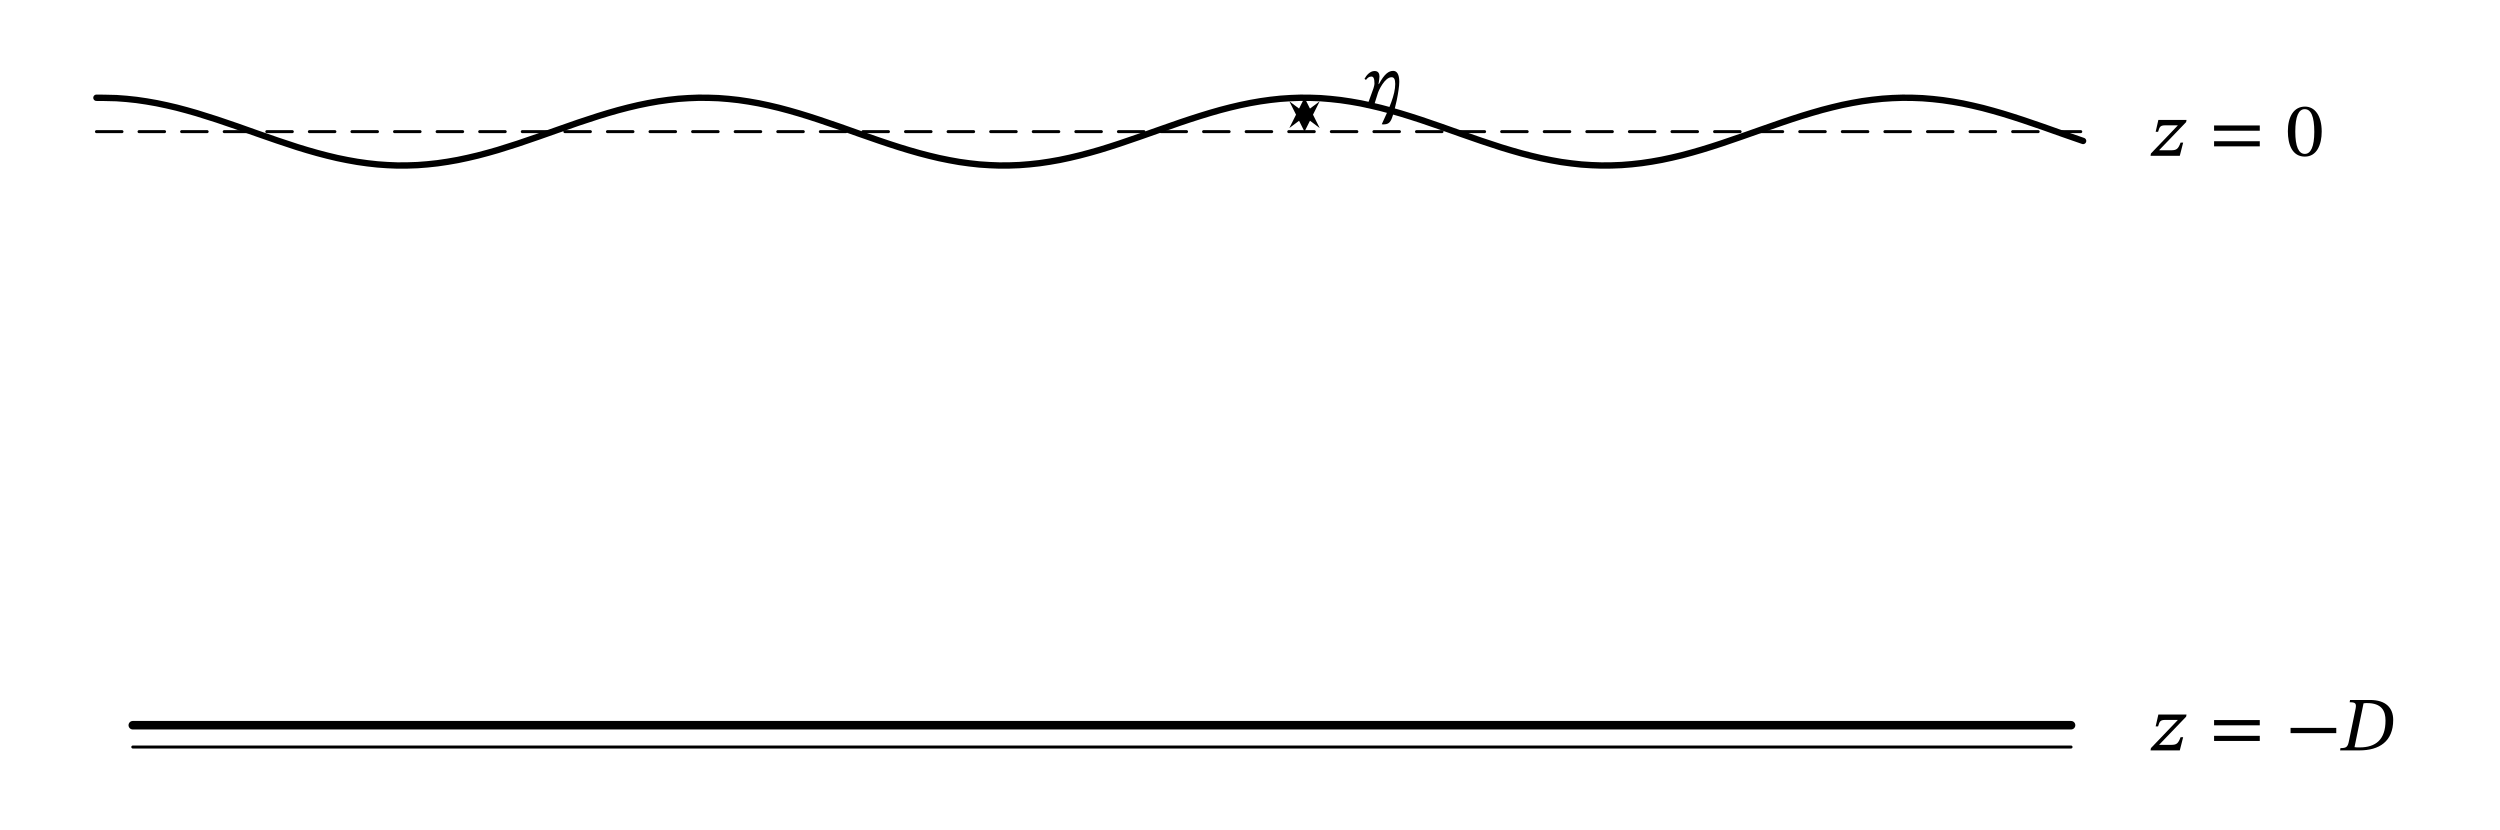
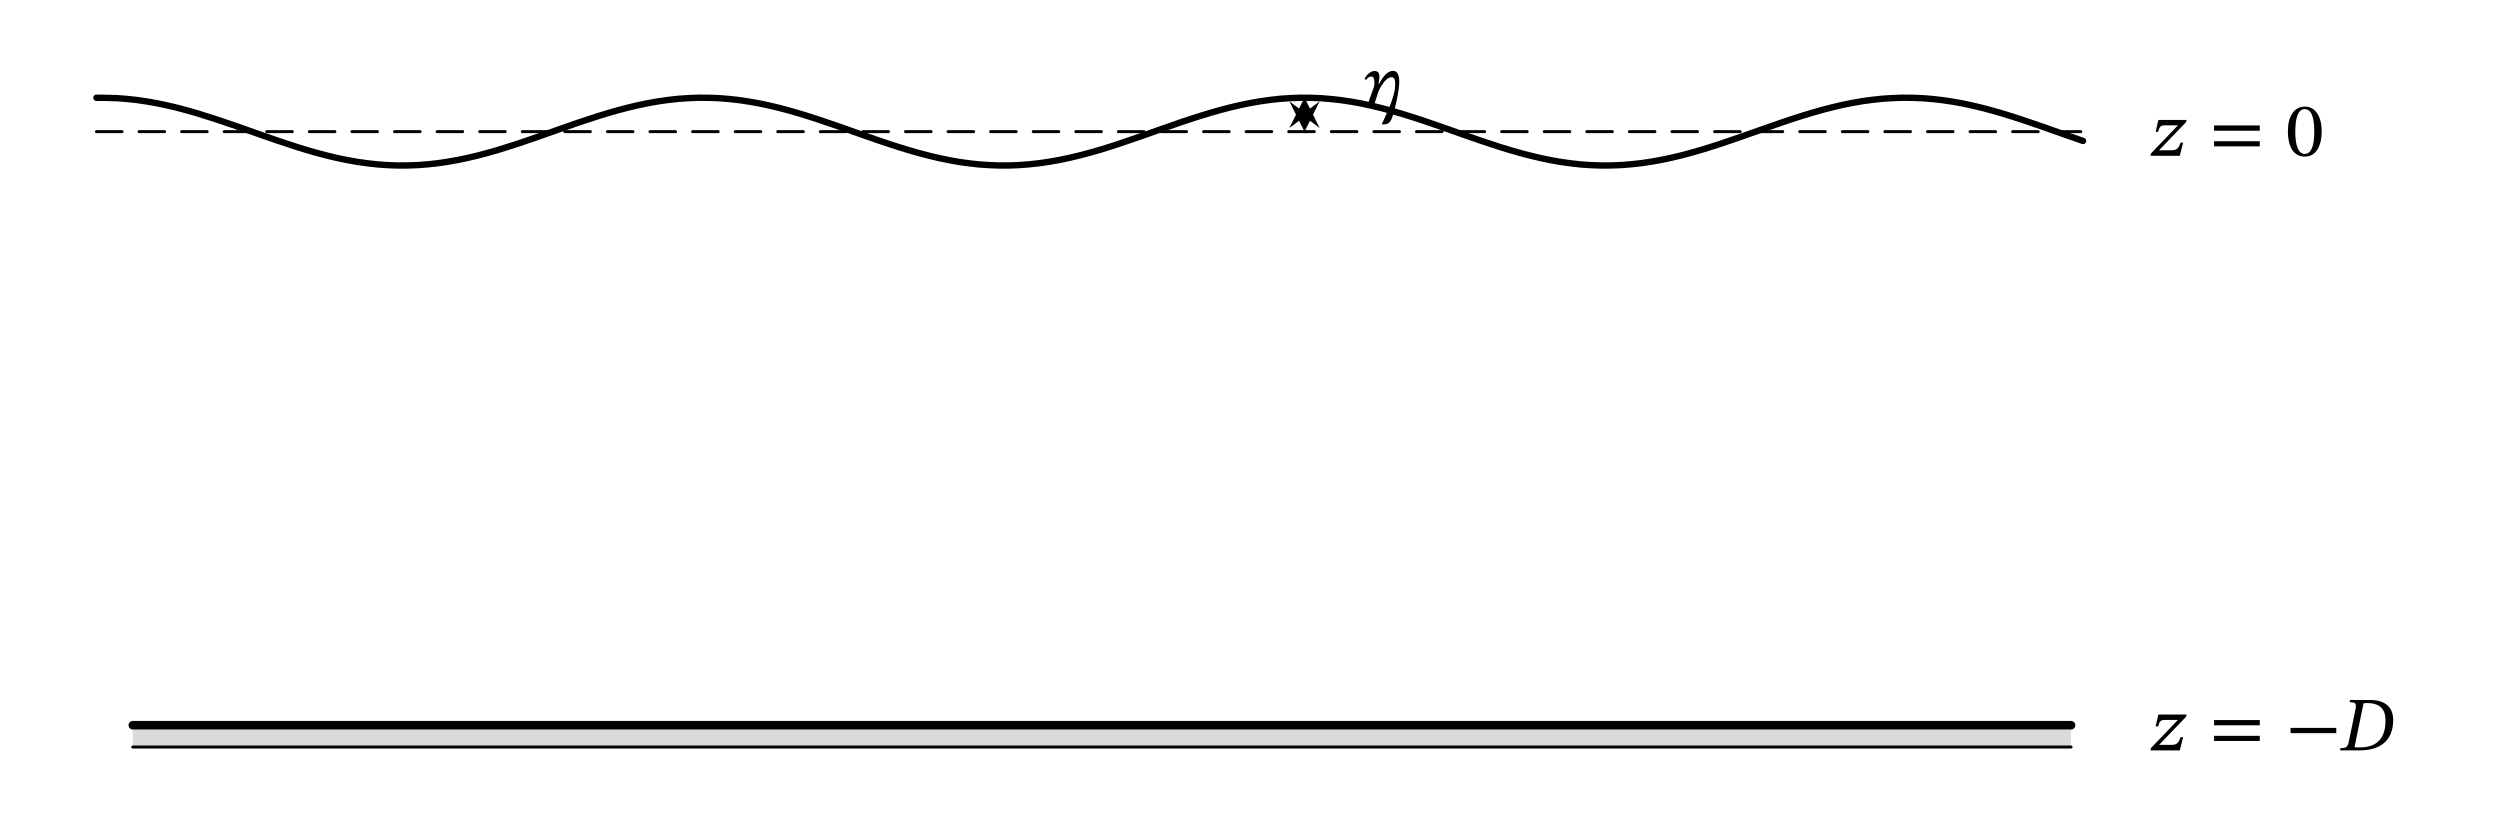
<svg xmlns="http://www.w3.org/2000/svg" xmlns:xlink="http://www.w3.org/1999/xlink" width="289.769pt" height="96.096pt" viewBox="0 0 289.769 96.096">
  <defs>
    <g>
      <g id="glyph-0-0">
        <path d="M 3.891 -1.531 L 3.594 -1.531 C 3.312 -0.781 3.125 -0.641 2.484 -0.641 L 1.125 -0.641 L 1.125 -0.672 L 4.234 -3.906 L 4.281 -4.156 L 1.016 -4.156 L 0.703 -2.781 L 0.984 -2.781 C 1.156 -3.375 1.25 -3.531 1.828 -3.531 L 3.266 -3.531 L 3.266 -3.516 L 0.156 -0.266 L 0.109 0 L 3.5 0 Z M 3.891 -1.531 " />
      </g>
      <g id="glyph-0-1">
        <path d="M 5.844 -2.906 L 5.844 -3.516 L 0.547 -3.516 L 0.547 -2.906 Z M 5.844 -1.094 L 5.844 -1.688 L 0.547 -1.688 L 0.547 -1.094 Z M 5.844 -1.094 " />
      </g>
      <g id="glyph-0-2">
        <path d="M 4.156 -2.812 C 4.156 -4.656 3.359 -5.703 2.219 -5.703 C 0.922 -5.703 0.234 -4.531 0.234 -2.844 C 0.234 -1.266 0.766 0.094 2.203 0.094 C 3.594 0.094 4.156 -1.297 4.156 -2.812 Z M 3.297 -2.766 C 3.297 -1.062 2.891 -0.219 2.203 -0.219 C 1.484 -0.219 1.094 -1.078 1.094 -2.797 C 1.094 -4.562 1.484 -5.406 2.188 -5.406 C 2.922 -5.406 3.297 -4.562 3.297 -2.766 Z M 3.297 -2.766 " />
      </g>
      <g id="glyph-0-3">
        <path d="M 0.344 -0.078 L 0.359 0 L 1.109 0 L 1.625 -1.641 C 1.703 -1.953 2.422 -3.547 3.234 -3.547 C 3.5 -3.547 3.656 -3.344 3.656 -2.766 C 3.656 -1.5 2.969 0.031 2.094 1.906 L 2.266 1.922 C 2.797 1.922 3.062 1.766 3.281 1.172 C 3.625 0.281 4.125 -2.016 4.125 -3.016 C 4.125 -3.906 3.844 -4.281 3.422 -4.281 C 2.922 -4.281 2.422 -3.969 1.766 -2.75 L 1.719 -2.75 C 1.781 -3.234 1.828 -3.375 1.828 -3.625 C 1.828 -3.938 1.719 -4.266 1.266 -4.266 C 0.734 -4.266 0.312 -3.766 0.094 -3.359 L 0.266 -3.234 C 0.422 -3.438 0.594 -3.625 0.891 -3.625 C 1.141 -3.625 1.25 -3.391 1.25 -2.812 C 1.25 -2.609 1.141 -2.297 1.125 -2.234 Z M 0.344 -0.078 " />
      </g>
      <g id="glyph-0-4">
        <path d="M 5.844 -2 L 5.844 -2.609 L 0.547 -2.609 L 0.547 -2 Z M 5.844 -2 " />
      </g>
      <g id="glyph-0-5">
        <path d="M 1.047 -5.844 L 1 -5.578 C 1.641 -5.578 1.812 -5.484 1.688 -4.828 L 0.922 -1.109 C 0.781 -0.375 0.609 -0.266 -0.062 -0.266 L -0.109 0 L 2.141 0 C 4.406 0 6.047 -1.016 6.047 -3.531 C 6.047 -4.922 5.203 -5.844 3.359 -5.844 Z M 2.609 -5.453 C 2.781 -5.484 2.859 -5.484 3 -5.484 C 4.75 -5.484 5.156 -4.547 5.156 -3.453 C 5.156 -1.266 4.047 -0.344 2.141 -0.344 C 1.906 -0.344 1.734 -0.344 1.562 -0.375 Z M 2.609 -5.453 " />
      </g>
    </g>
  </defs>
  <path fill="none" stroke-width="0.349" stroke-linecap="round" stroke-linejoin="round" stroke="rgb(0%, 0%, 0%)" stroke-opacity="1" stroke-dasharray="2.989 1.993" stroke-miterlimit="10" d="M 17.008 87.873 L 249.448 87.873 " transform="matrix(0.99068, 0, 0, -0.99068, -5.670193, 102.3115)" />
  <path fill="none" stroke-width="0.747" stroke-linecap="round" stroke-linejoin="round" stroke="rgb(0%, 0%, 0%)" stroke-opacity="1" stroke-miterlimit="10" d="M 17.008 91.835 C 17.008 91.835 18.704 91.827 19.354 91.792 C 20.009 91.757 21.054 91.662 21.705 91.579 C 22.355 91.496 23.4 91.327 24.051 91.201 C 24.701 91.074 25.746 90.842 26.401 90.68 C 27.051 90.514 28.096 90.227 28.747 90.033 C 29.397 89.84 30.442 89.505 31.097 89.292 C 31.747 89.079 32.792 88.716 33.443 88.492 C 34.093 88.263 35.138 87.888 35.789 87.66 C 36.443 87.431 37.488 87.064 38.139 86.844 C 38.79 86.619 39.834 86.272 40.485 86.067 C 41.136 85.862 42.18 85.55 42.835 85.373 C 43.486 85.191 44.531 84.931 45.181 84.785 C 45.832 84.643 46.877 84.438 47.531 84.336 C 48.182 84.229 49.227 84.099 49.877 84.04 C 50.528 83.981 51.573 83.922 52.223 83.91 C 52.878 83.898 53.923 83.922 54.573 83.957 C 55.224 83.993 56.269 84.091 56.919 84.174 C 57.57 84.257 58.615 84.426 59.269 84.553 C 59.92 84.679 60.965 84.915 61.616 85.077 C 62.266 85.239 63.311 85.531 63.966 85.724 C 64.616 85.917 65.661 86.252 66.312 86.465 C 66.962 86.678 68.007 87.041 68.658 87.269 C 69.312 87.494 70.357 87.869 71.008 88.097 C 71.658 88.326 72.703 88.697 73.354 88.918 C 74.008 89.138 75.049 89.485 75.704 89.69 C 76.354 89.895 77.399 90.207 78.05 90.384 C 78.701 90.562 79.745 90.826 80.4 90.968 C 81.051 91.114 82.095 91.315 82.746 91.417 C 83.397 91.52 84.442 91.654 85.092 91.713 C 85.747 91.768 86.792 91.827 87.442 91.839 C 88.093 91.847 89.138 91.827 89.788 91.792 C 90.443 91.753 91.488 91.654 92.138 91.571 C 92.789 91.488 93.834 91.315 94.484 91.189 C 95.135 91.063 96.18 90.826 96.834 90.664 C 97.485 90.503 98.53 90.207 99.18 90.014 C 99.831 89.824 100.876 89.489 101.527 89.272 C 102.181 89.059 103.226 88.697 103.877 88.472 C 104.527 88.243 105.572 87.869 106.223 87.64 C 106.877 87.411 107.922 87.045 108.573 86.824 C 109.223 86.603 110.268 86.252 110.919 86.051 C 111.569 85.846 112.614 85.534 113.269 85.357 C 113.919 85.18 114.964 84.915 115.615 84.773 C 116.265 84.632 117.31 84.426 117.961 84.324 C 118.615 84.221 119.66 84.091 120.311 84.032 C 120.962 83.977 122.006 83.922 122.657 83.91 C 123.312 83.898 124.356 83.922 125.007 83.961 C 125.658 83.997 126.703 84.099 127.353 84.182 C 128.004 84.265 129.049 84.438 129.703 84.564 C 130.354 84.691 131.399 84.927 132.049 85.093 C 132.7 85.255 133.745 85.546 134.399 85.739 C 135.05 85.933 136.095 86.268 136.745 86.485 C 137.396 86.698 138.441 87.06 139.091 87.289 C 139.746 87.514 140.791 87.888 141.441 88.117 C 142.092 88.346 143.137 88.716 143.788 88.937 C 144.438 89.158 145.483 89.505 146.138 89.706 C 146.788 89.911 147.833 90.223 148.484 90.4 C 149.134 90.578 150.179 90.838 150.834 90.98 C 151.484 91.126 152.529 91.327 153.18 91.425 C 153.83 91.528 154.875 91.662 155.526 91.717 C 156.18 91.776 157.225 91.827 157.876 91.839 C 158.527 91.847 159.571 91.824 160.222 91.788 C 160.873 91.749 161.917 91.646 162.572 91.563 C 163.223 91.48 164.268 91.307 164.918 91.181 C 165.569 91.051 166.614 90.814 167.268 90.649 C 167.919 90.487 168.964 90.191 169.614 89.998 C 170.265 89.805 171.31 89.47 171.96 89.257 C 172.615 89.04 173.66 88.677 174.31 88.452 C 174.961 88.224 176.006 87.849 176.656 87.62 C 177.311 87.392 178.352 87.025 179.006 86.804 C 179.657 86.583 180.702 86.236 181.353 86.031 C 182.003 85.83 183.048 85.519 183.703 85.341 C 184.353 85.164 185.398 84.904 186.049 84.762 C 186.699 84.62 187.744 84.419 188.395 84.316 C 189.049 84.217 190.094 84.087 190.745 84.028 C 191.395 83.973 192.44 83.918 193.091 83.91 C 193.745 83.898 194.79 83.926 195.441 83.965 C 196.091 84.001 197.136 84.103 197.787 84.19 C 198.438 84.273 199.482 84.446 200.137 84.576 C 200.788 84.702 201.832 84.943 202.483 85.105 C 203.134 85.27 204.179 85.562 204.829 85.759 C 205.484 85.952 206.529 86.288 207.179 86.504 C 207.83 86.717 208.875 87.08 209.525 87.309 C 210.18 87.534 211.225 87.908 211.875 88.137 C 212.526 88.366 213.571 88.732 214.221 88.953 C 214.872 89.174 215.917 89.525 216.571 89.726 C 217.222 89.927 218.267 90.238 218.917 90.416 C 219.568 90.589 220.613 90.854 221.264 90.996 C 221.918 91.137 222.963 91.335 223.614 91.437 C 224.264 91.536 225.309 91.666 225.96 91.721 C 226.614 91.776 227.659 91.831 228.31 91.839 C 228.96 91.847 230.005 91.824 230.656 91.784 C 231.306 91.745 232.351 91.642 233.006 91.555 C 233.656 91.473 234.701 91.295 235.352 91.169 C 236.002 91.039 237.047 90.798 237.702 90.637 C 238.352 90.471 239.397 90.175 240.048 89.982 C 240.699 89.789 241.743 89.45 242.394 89.237 C 243.049 89.02 244.093 88.657 244.744 88.433 C 245.395 88.204 246.44 87.829 247.09 87.601 C 247.741 87.372 249.44 86.784 249.44 86.784 " transform="matrix(0.99068, 0, 0, -0.99068, -5.670193, 102.3115)" />
  <g fill="rgb(0%, 0%, 0%)" fill-opacity="1">
    <use xlink:href="#glyph-0-0" x="249.154" y="18.058" />
  </g>
  <g fill="rgb(0%, 0%, 0%)" fill-opacity="1">
    <use xlink:href="#glyph-0-1" x="256.082" y="18.058" />
  </g>
  <g fill="rgb(0%, 0%, 0%)" fill-opacity="1">
    <use xlink:href="#glyph-0-2" x="264.947" y="18.058" />
  </g>
  <path fill="none" stroke-width="0.548" stroke-linecap="round" stroke-linejoin="round" stroke="rgb(0%, 0%, 0%)" stroke-opacity="1" stroke-miterlimit="10" d="M 158.349 90.093 L 158.349 89.627 " transform="matrix(0.99068, 0, 0, -0.99068, -5.670193, 102.3115)" />
  <path fill-rule="nonzero" fill="rgb(0%, 0%, 0%)" fill-opacity="1" d="M 151.203 15.258 L 152.961 11.742 L 151.203 13.059 L 149.445 11.742 " />
  <path fill-rule="nonzero" fill="rgb(0%, 0%, 0%)" fill-opacity="1" d="M 151.203 11.324 L 149.445 14.84 L 151.203 13.52 L 152.961 14.84 " />
  <g fill="rgb(0%, 0%, 0%)" fill-opacity="1">
    <use xlink:href="#glyph-0-3" x="158.061" y="12.497" />
  </g>
+   <path fill-rule="nonzero" fill="rgb(85.999%, 85.999%, 85.999%)" fill-opacity="1" d="M 15.391 86.586 L 15.391 84.059 L 240.051 84.059 L 240.051 86.586 Z M 15.391 86.586 " />
  <path fill="none" stroke-width="0.996" stroke-linecap="round" stroke-linejoin="round" stroke="rgb(0%, 0%, 0%)" stroke-opacity="1" stroke-miterlimit="10" d="M 21.259 18.425 L 248.033 18.425 " transform="matrix(0.99068, 0, 0, -0.99068, -5.670193, 102.3115)" />
  <path fill="none" stroke-width="0.349" stroke-linecap="round" stroke-linejoin="round" stroke="rgb(0%, 0%, 0%)" stroke-opacity="1" stroke-miterlimit="10" d="M 21.259 15.874 L 248.033 15.874 " transform="matrix(0.99068, 0, 0, -0.99068, -5.670193, 102.3115)" />
  <g fill="rgb(0%, 0%, 0%)" fill-opacity="1">
    <use xlink:href="#glyph-0-0" x="249.154" y="86.976" />
  </g>
  <g fill="rgb(0%, 0%, 0%)" fill-opacity="1">
    <use xlink:href="#glyph-0-1" x="256.082" y="86.976" />
  </g>
  <g fill="rgb(0%, 0%, 0%)" fill-opacity="1">
    <use xlink:href="#glyph-0-4" x="264.947" y="86.976" />
    <use xlink:href="#glyph-0-5" x="271.343" y="86.976" />
  </g>
</svg>
